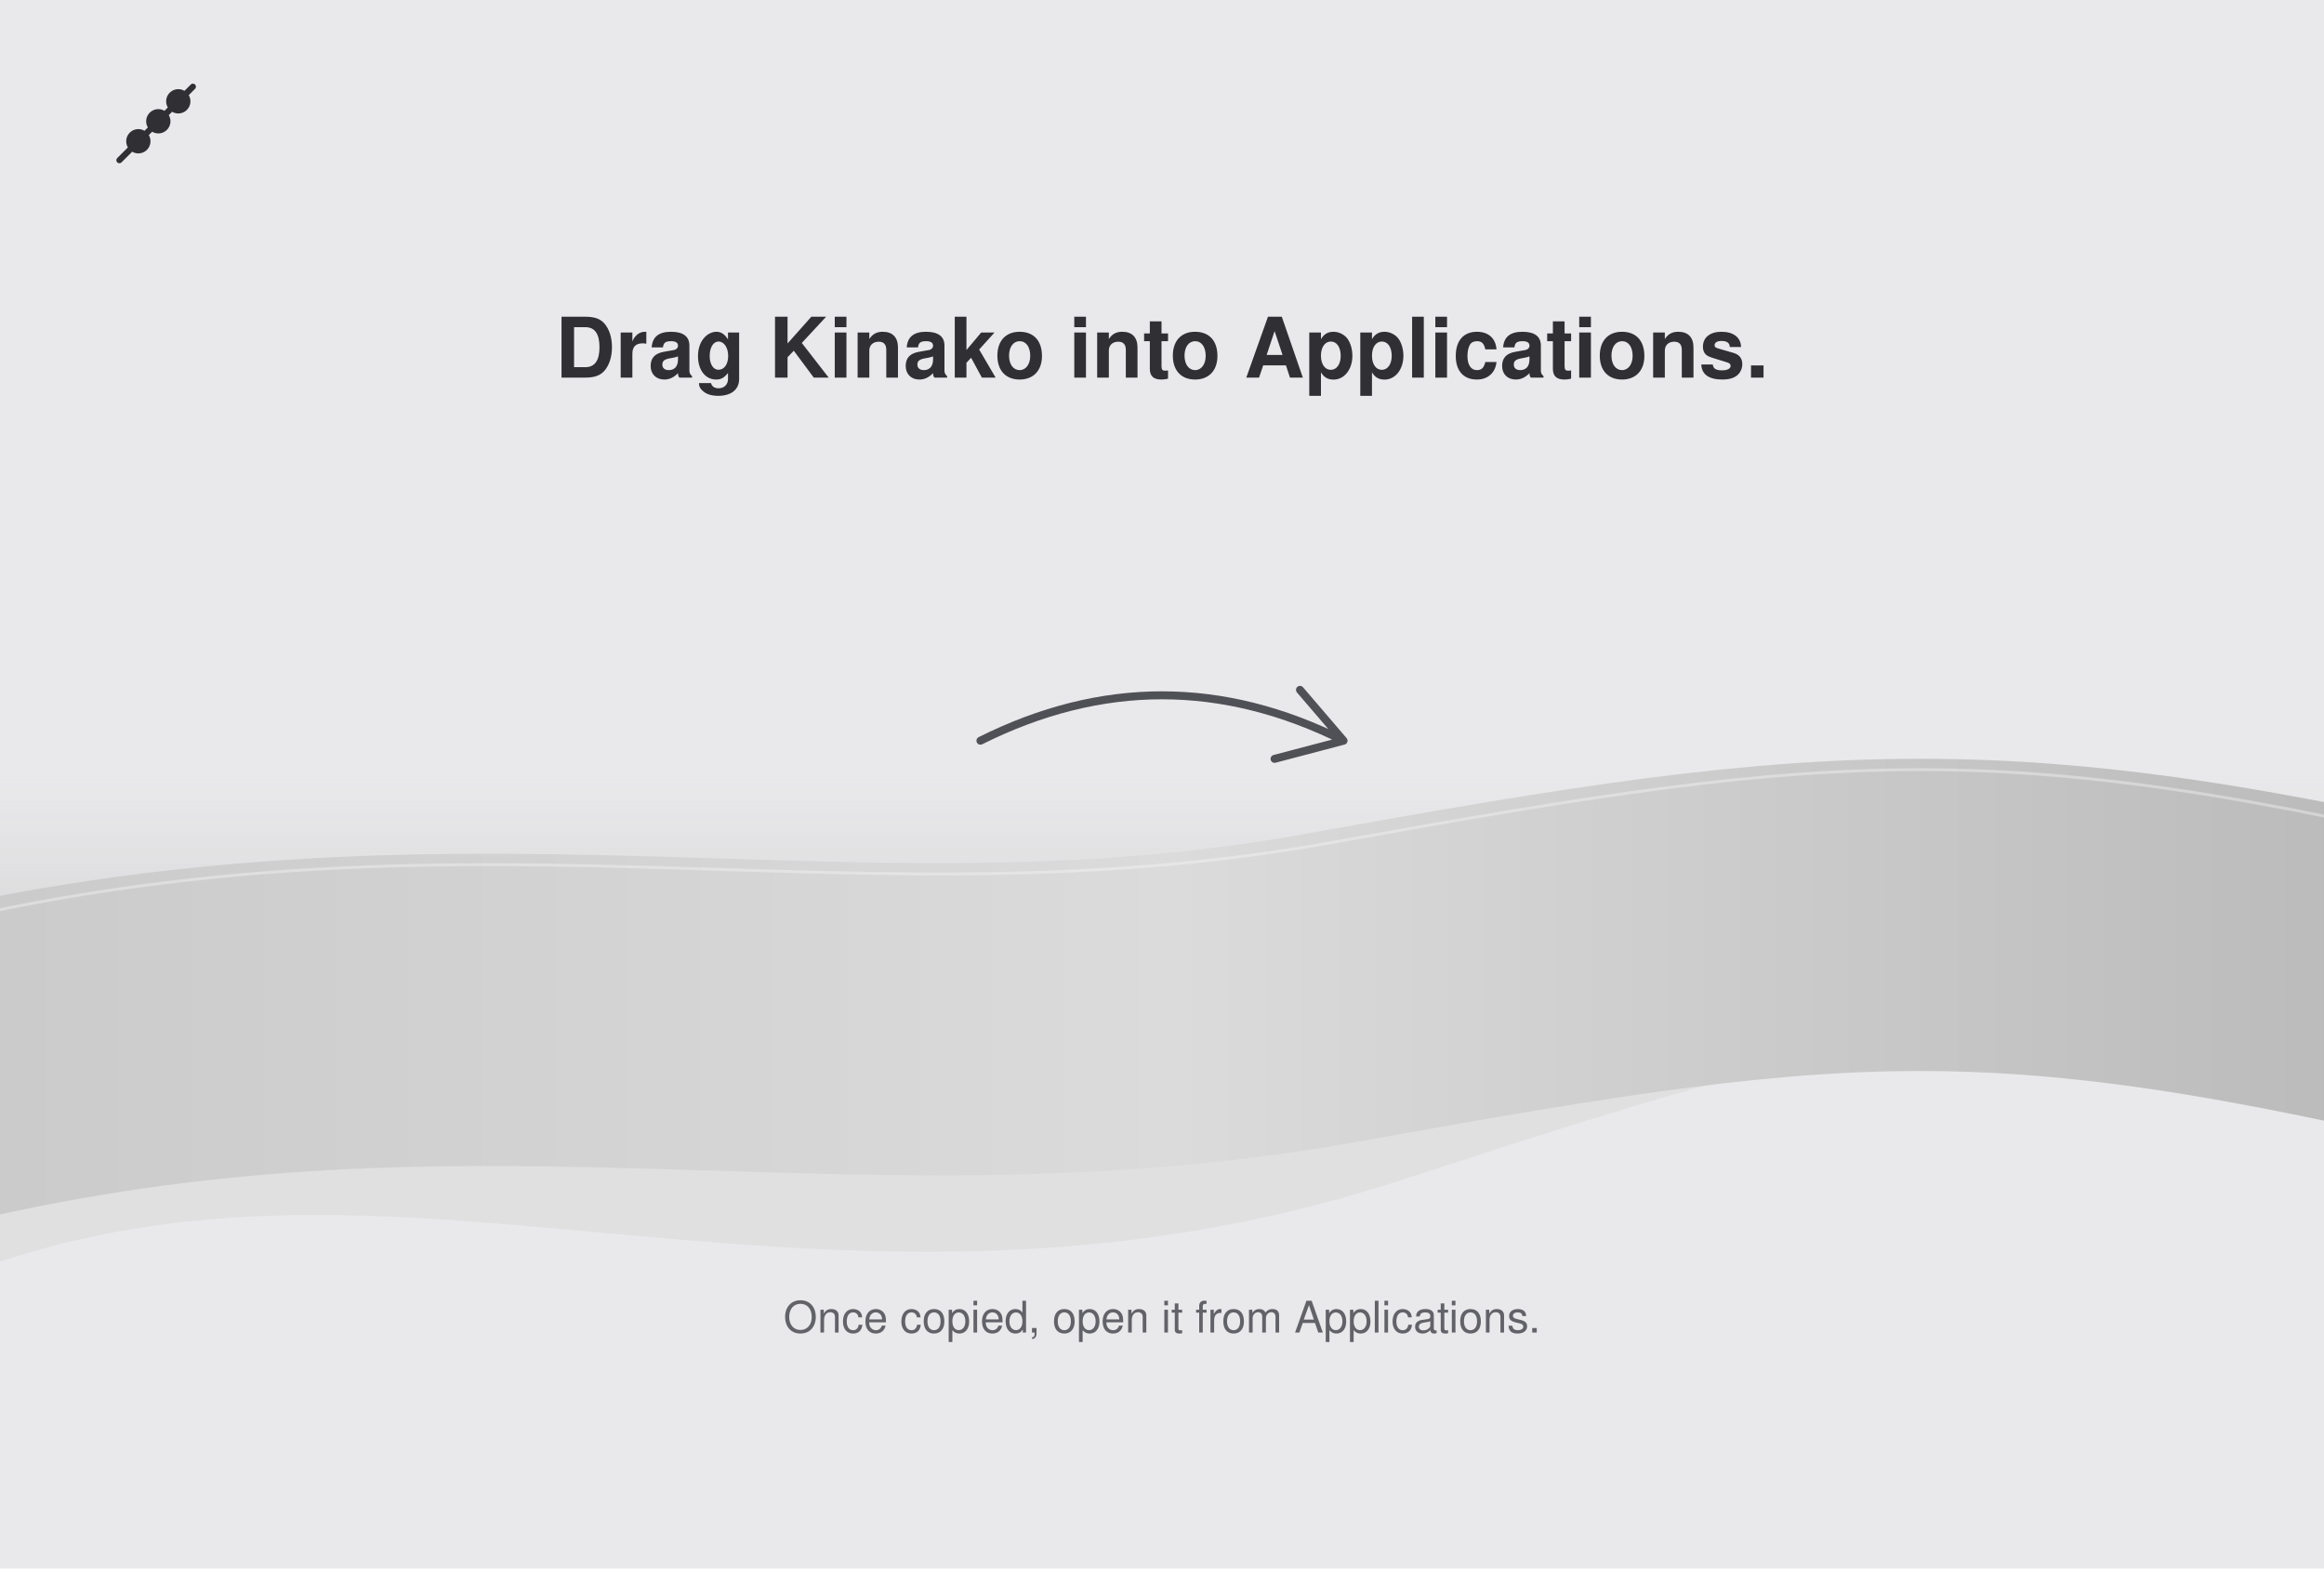
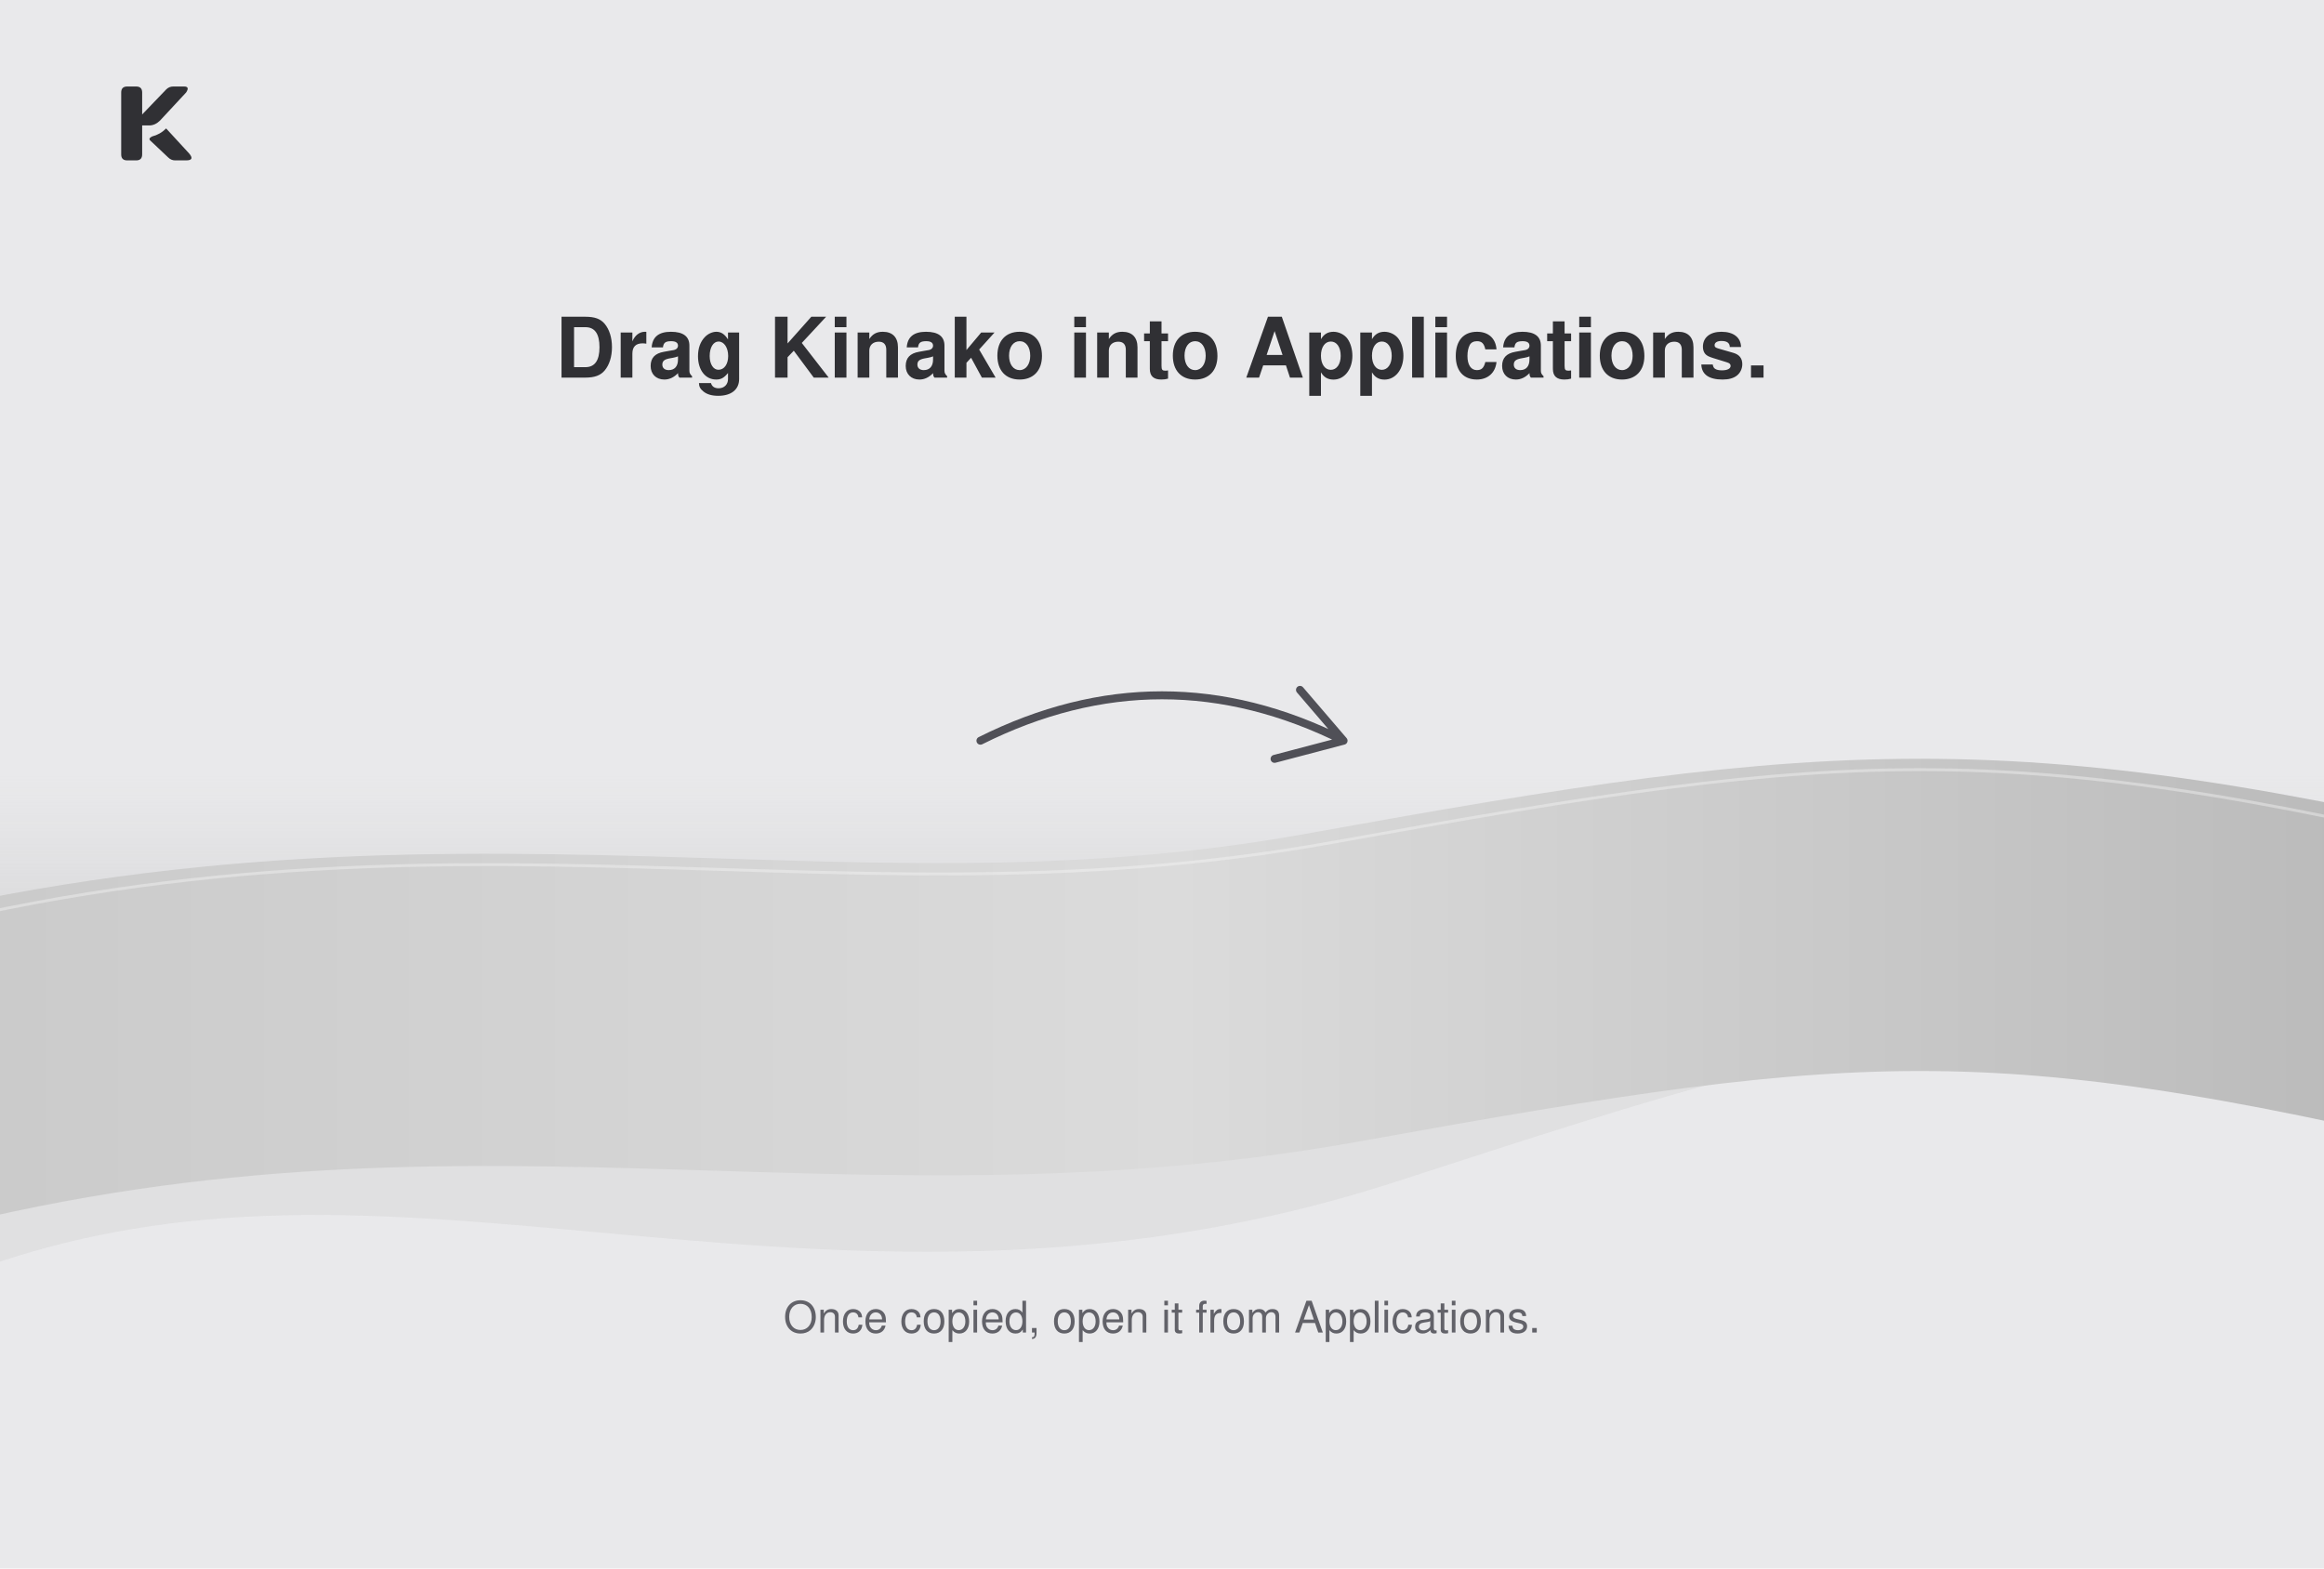
<svg xmlns="http://www.w3.org/2000/svg" width="1280" height="864" viewBox="0 0 640 432">
  <defs>
    <linearGradient id="veil" x1="0" y1="0" x2="0" y2="1">
      <stop stop-color="#B7B7B7" stop-opacity="0" />
      <stop offset=".55" stop-color="#A5A5A5" stop-opacity=".24" />
      <stop offset="1" stop-color="#D1D1D1" stop-opacity=".4" />
    </linearGradient>
    <linearGradient id="silk" x1="0" y1="0" x2="1" y2="0">
      <stop stop-color="#C8C8C8" />
      <stop offset=".5" stop-color="#DBDBDB" />
      <stop offset="1" stop-color="#B5B5B5" />
    </linearGradient>
  </defs>
  <rect width="640" height="432" fill="#E9E9EB" />
  <path d="M-60 293C95 220 214 304 362 256S559 191 707 257" stroke="url(#veil)" stroke-width="146" fill="none" opacity="1" stroke-linecap="round" stroke-linejoin="round" />
  <path d="M-60 306C113 252 223 298 367 272S553 242 707 280" stroke="url(#silk)" stroke-width="86" fill="none" opacity="1" stroke-linecap="round" stroke-linejoin="round" />
  <path d="M-60 266C113 212 223 258 367 232S553 202 707 240" stroke="#F5F5F5" stroke-width="0.8" fill="none" opacity="0.42" stroke-linecap="round" stroke-linejoin="round" />
-   <svg x="32" y="23" width="22" height="22" viewBox="15.5 20.5 92 92" fill="#303034">
-     <path d="M21.47 111.47L33.89 99.06A14 14 0 0 0 53.06 79.89L56.89 76.06A14 14 0 0 0 76.06 56.89L79.89 53.06A14 14 0 0 0 99.06 33.89L106.47 26.47A3.5 3.5 0 0 0 101.53 21.53L94.11 28.94A14 14 0 0 0 74.94 48.11L71.11 51.94A14 14 0 0 0 51.94 71.11L48.11 74.94A14 14 0 0 0 28.94 94.11L16.53 106.53A3.5 3.5 0 0 0 21.47 111.47Z" />
+   <svg x="32" y="23" width="22" height="22" viewBox="27 24 80 80" fill="#303034">
+     <path d="M32 33Q32 27 38 27H47Q53 27 53 33V55L77 30Q80 27 84 27H95Q101 27 97 33L71 61Q66 66 60 66H53V95Q53 101 47 101H38Q32 101 32 95Z M63 77Q71 75 77 69L100 94Q106 101 97 101H86Q82 101 79 98L61 81Q59 79 63 77Z" />
  </svg>
  <text x="320" y="104" fill="#303034" font-family="Helvetica" font-size="23" font-weight="700" text-anchor="middle">Drag Kinako into Applications.</text>
  <path d="M270 204Q320 179 370 204M358 190L370 204L351 209" stroke="#505057" stroke-width="2.2" fill="none" opacity="1" stroke-linecap="round" stroke-linejoin="round" />
  <text x="320" y="367" fill="#626269" font-family="Helvetica" font-size="12" font-weight="400" text-anchor="middle">Once copied, open it from Applications.</text>
</svg>
